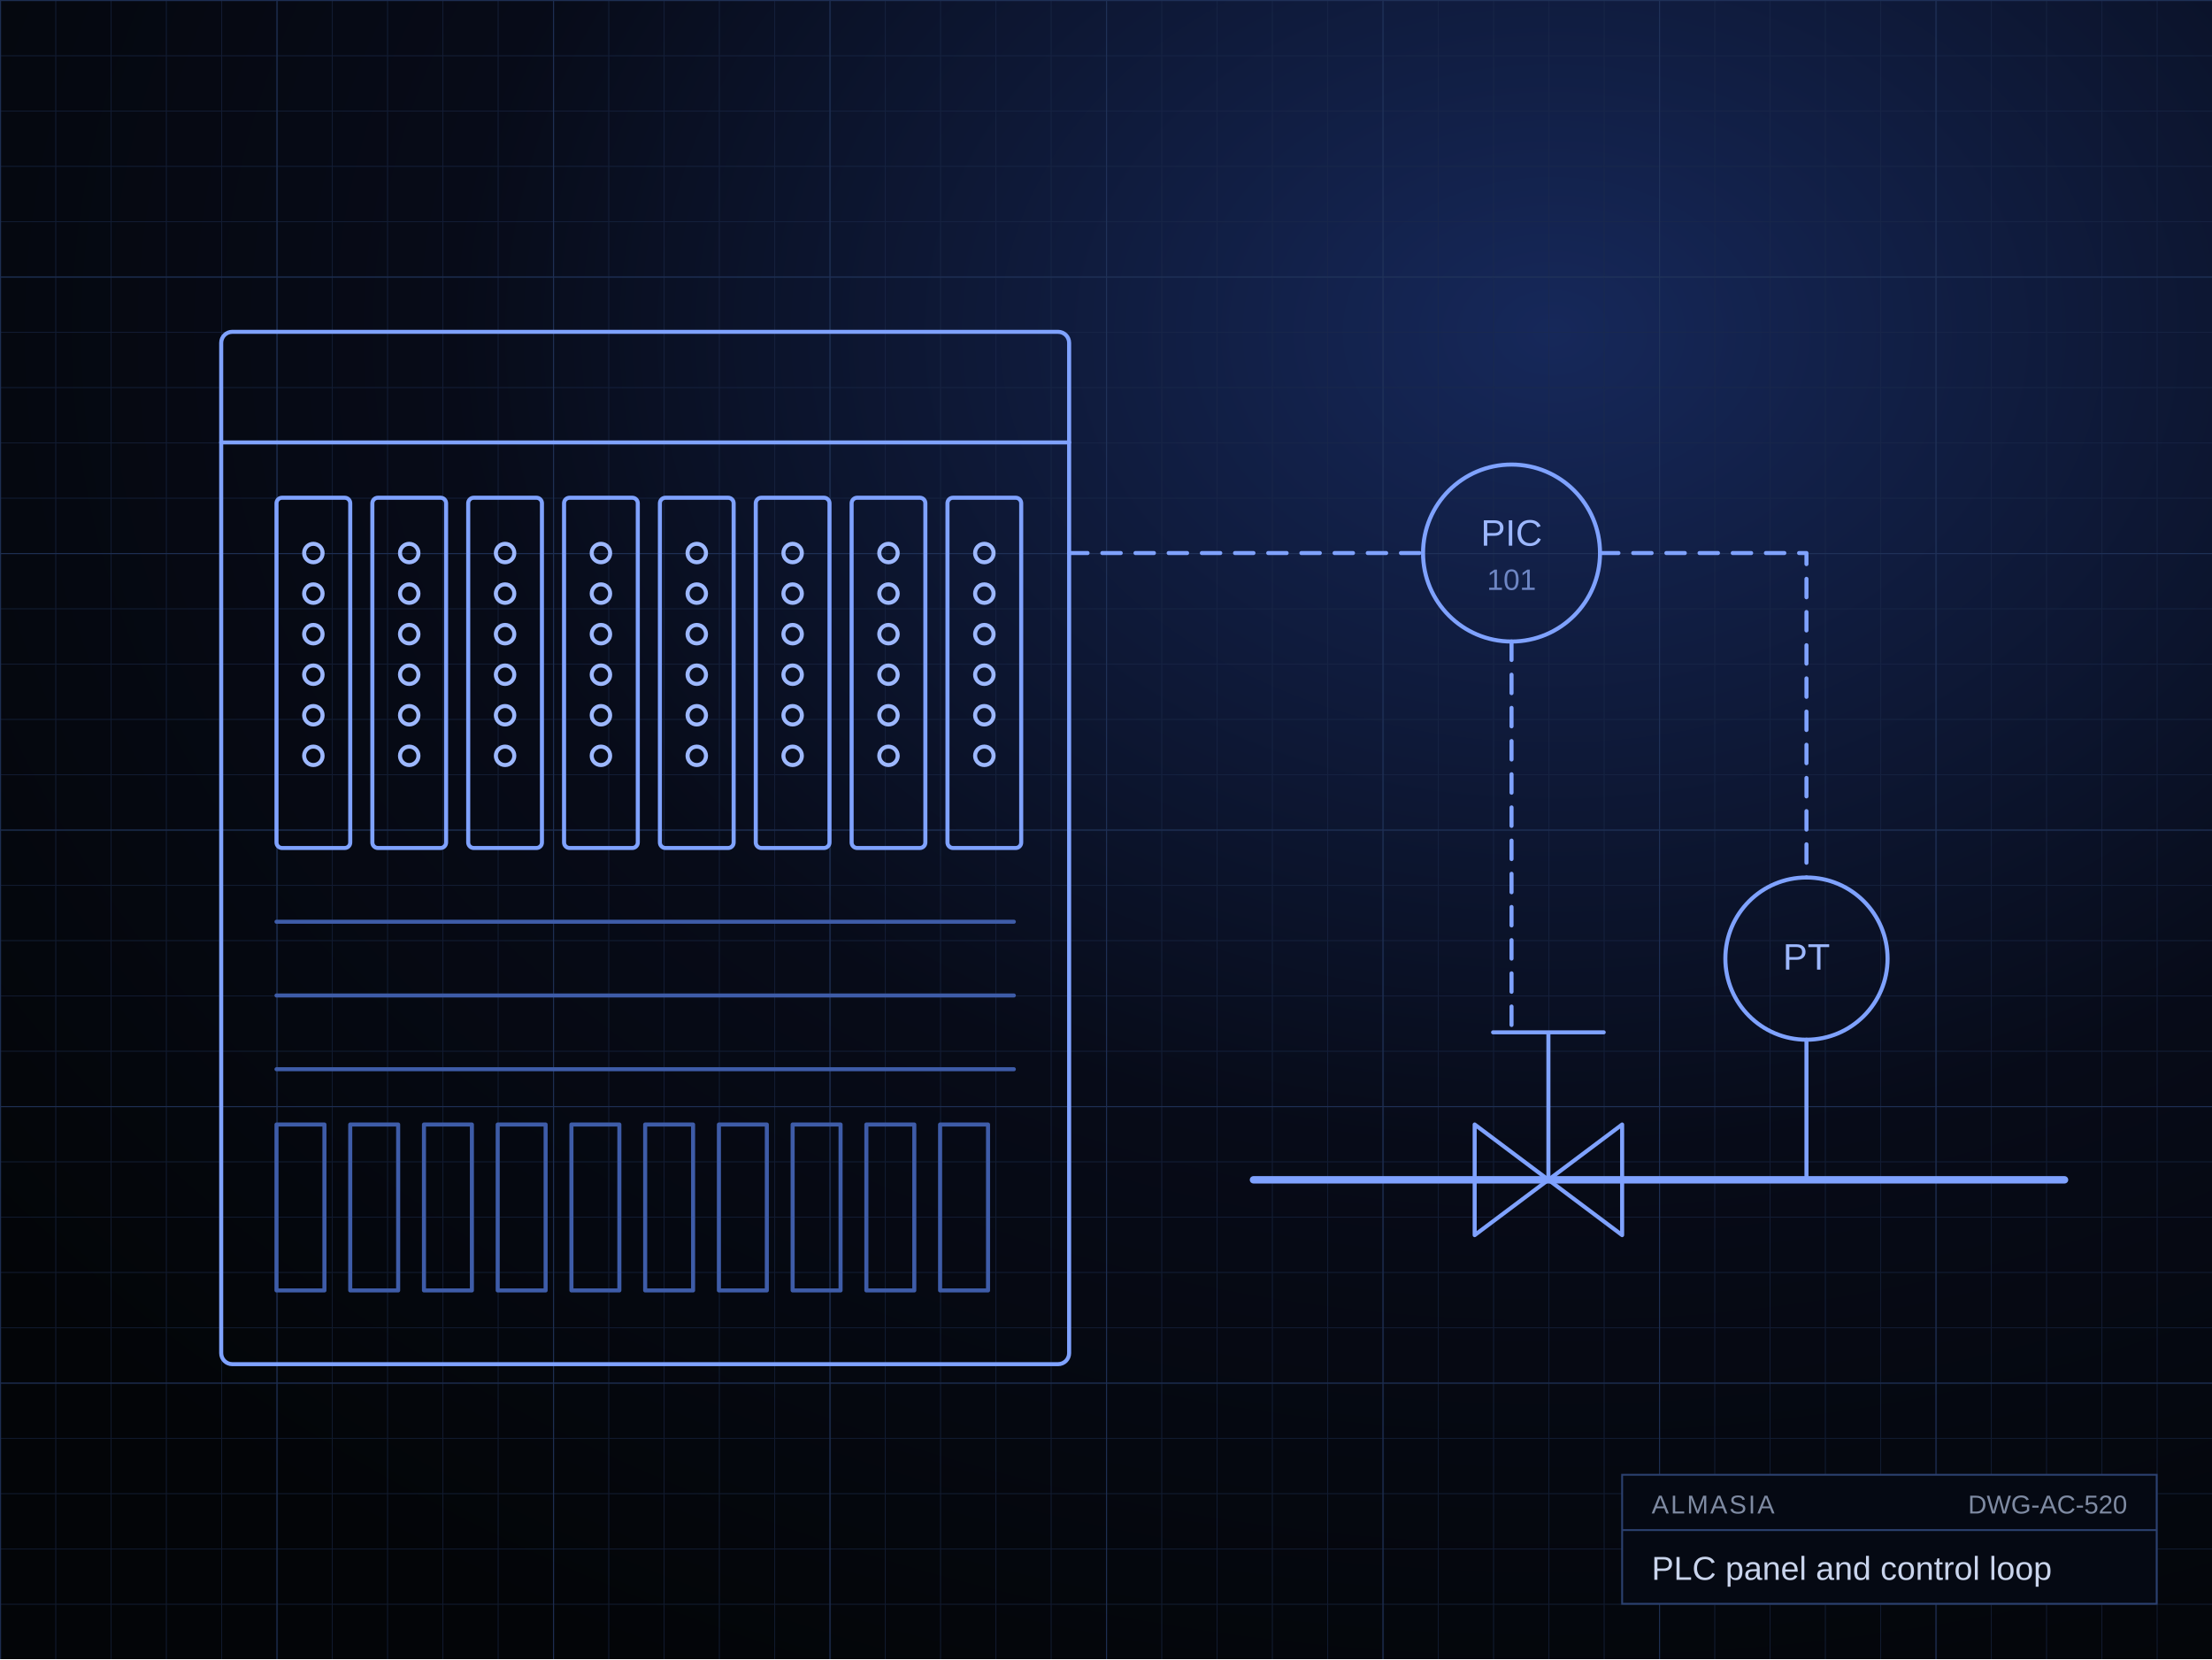
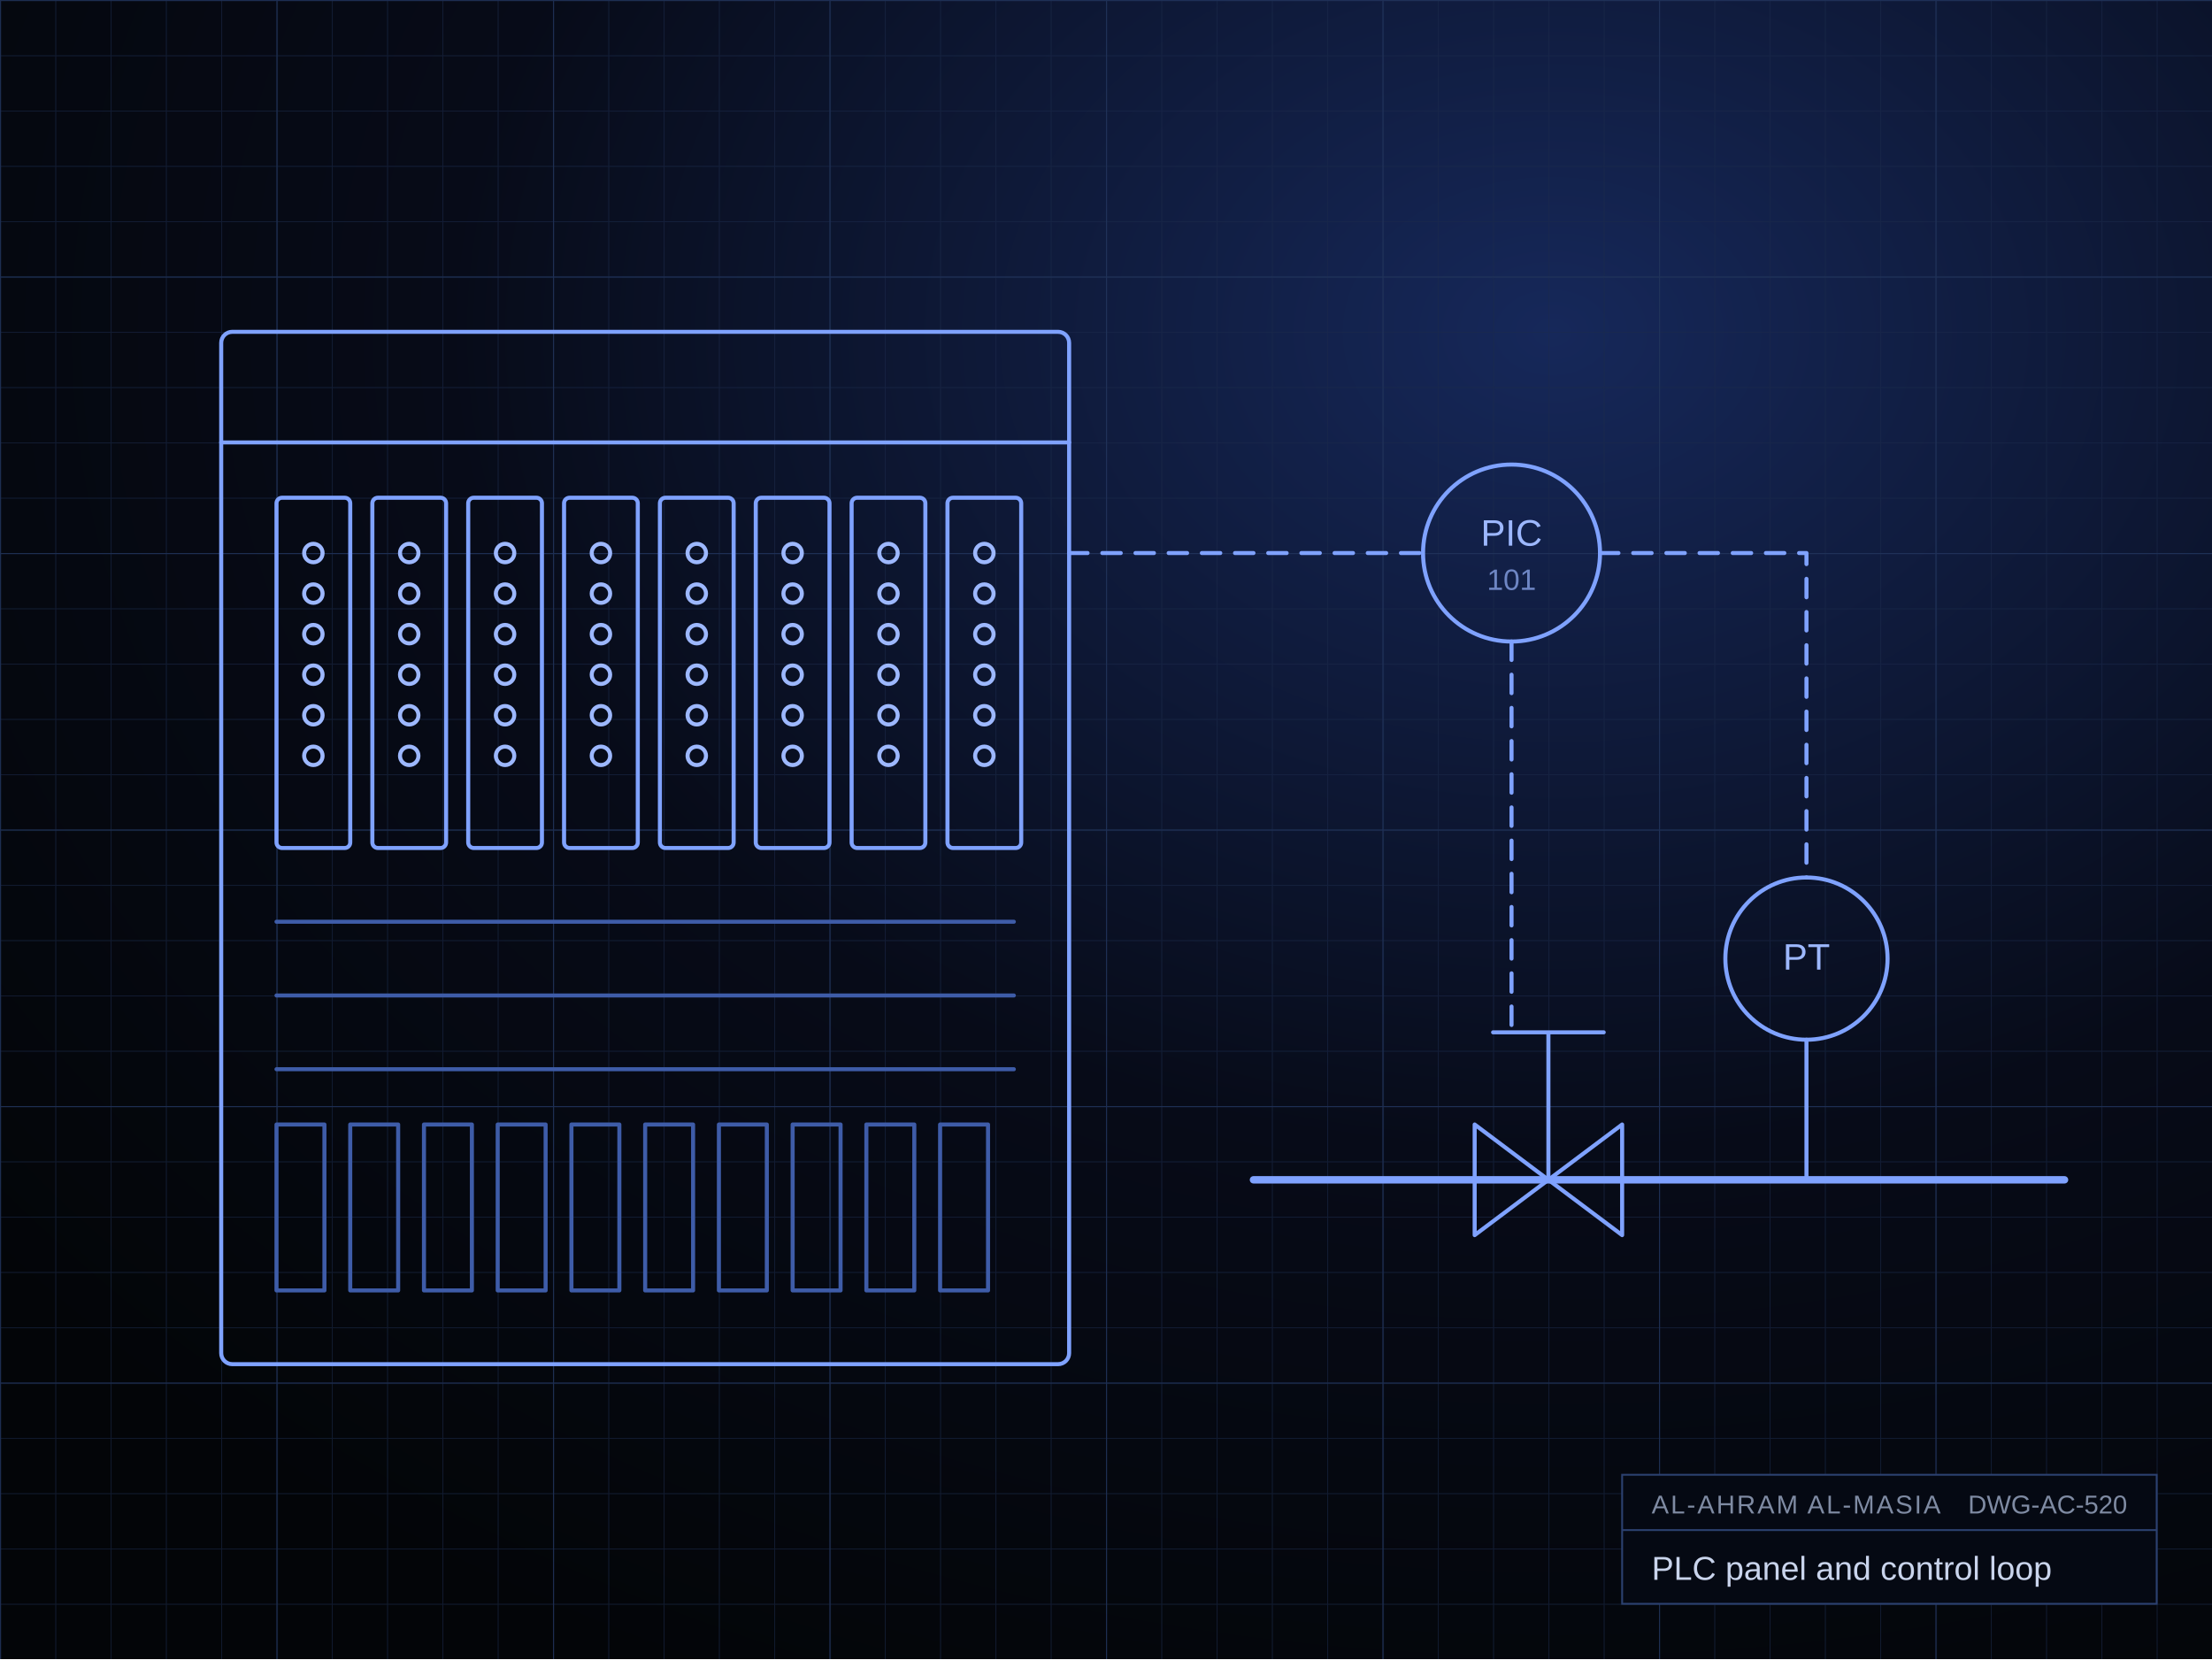
<svg xmlns="http://www.w3.org/2000/svg" viewBox="0 0 1200 900" role="img" aria-label="PLC panel and control loop">
  <defs>
    <pattern id="g" width="30" height="30" patternUnits="userSpaceOnUse">
      <path d="M30 0H0V30" fill="none" stroke="#1B2A4A" stroke-width="1" />
    </pattern>
    <pattern id="G" width="150" height="150" patternUnits="userSpaceOnUse">
      <path d="M150 0H0V150" fill="none" stroke="#22365F" stroke-width="1.2" />
    </pattern>
    <radialGradient id="l" cx="70%" cy="20%" r="90%">
      <stop offset="0" stop-color="#16285A" />
      <stop offset=".55" stop-color="#070B18" />
      <stop offset="1" stop-color="#030508" />
    </radialGradient>
  </defs>
  <rect width="1200" height="900" fill="url(#l)" />
  <rect width="1200" height="900" fill="url(#g)" opacity=".55" />
  <rect width="1200" height="900" fill="url(#G)" opacity=".7" />
  <g fill="none" stroke="#7FA2FF" stroke-width="2.2" stroke-linecap="round" stroke-linejoin="round">
    <rect x="120" y="180" width="460" height="560" rx="6" />
    <line x1="120" y1="240" x2="580" y2="240" />
    <rect x="150" y="270" width="40" height="190" rx="3" />
    <circle cx="170" cy="300" r="5" stroke="#9DB8FF" />
    <circle cx="170" cy="322" r="5" stroke="#9DB8FF" />
    <circle cx="170" cy="344" r="5" stroke="#9DB8FF" />
    <circle cx="170" cy="366" r="5" stroke="#9DB8FF" />
    <circle cx="170" cy="388" r="5" stroke="#9DB8FF" />
    <circle cx="170" cy="410" r="5" stroke="#9DB8FF" />
    <rect x="202" y="270" width="40" height="190" rx="3" />
    <circle cx="222" cy="300" r="5" stroke="#9DB8FF" />
    <circle cx="222" cy="322" r="5" stroke="#9DB8FF" />
    <circle cx="222" cy="344" r="5" stroke="#9DB8FF" />
    <circle cx="222" cy="366" r="5" stroke="#9DB8FF" />
    <circle cx="222" cy="388" r="5" stroke="#9DB8FF" />
    <circle cx="222" cy="410" r="5" stroke="#9DB8FF" />
    <rect x="254" y="270" width="40" height="190" rx="3" />
    <circle cx="274" cy="300" r="5" stroke="#9DB8FF" />
    <circle cx="274" cy="322" r="5" stroke="#9DB8FF" />
    <circle cx="274" cy="344" r="5" stroke="#9DB8FF" />
    <circle cx="274" cy="366" r="5" stroke="#9DB8FF" />
    <circle cx="274" cy="388" r="5" stroke="#9DB8FF" />
    <circle cx="274" cy="410" r="5" stroke="#9DB8FF" />
    <rect x="306" y="270" width="40" height="190" rx="3" />
    <circle cx="326" cy="300" r="5" stroke="#9DB8FF" />
    <circle cx="326" cy="322" r="5" stroke="#9DB8FF" />
    <circle cx="326" cy="344" r="5" stroke="#9DB8FF" />
    <circle cx="326" cy="366" r="5" stroke="#9DB8FF" />
    <circle cx="326" cy="388" r="5" stroke="#9DB8FF" />
    <circle cx="326" cy="410" r="5" stroke="#9DB8FF" />
    <rect x="358" y="270" width="40" height="190" rx="3" />
    <circle cx="378" cy="300" r="5" stroke="#9DB8FF" />
    <circle cx="378" cy="322" r="5" stroke="#9DB8FF" />
    <circle cx="378" cy="344" r="5" stroke="#9DB8FF" />
    <circle cx="378" cy="366" r="5" stroke="#9DB8FF" />
    <circle cx="378" cy="388" r="5" stroke="#9DB8FF" />
    <circle cx="378" cy="410" r="5" stroke="#9DB8FF" />
    <rect x="410" y="270" width="40" height="190" rx="3" />
    <circle cx="430" cy="300" r="5" stroke="#9DB8FF" />
    <circle cx="430" cy="322" r="5" stroke="#9DB8FF" />
    <circle cx="430" cy="344" r="5" stroke="#9DB8FF" />
    <circle cx="430" cy="366" r="5" stroke="#9DB8FF" />
    <circle cx="430" cy="388" r="5" stroke="#9DB8FF" />
    <circle cx="430" cy="410" r="5" stroke="#9DB8FF" />
    <rect x="462" y="270" width="40" height="190" rx="3" />
    <circle cx="482" cy="300" r="5" stroke="#9DB8FF" />
    <circle cx="482" cy="322" r="5" stroke="#9DB8FF" />
    <circle cx="482" cy="344" r="5" stroke="#9DB8FF" />
    <circle cx="482" cy="366" r="5" stroke="#9DB8FF" />
    <circle cx="482" cy="388" r="5" stroke="#9DB8FF" />
    <circle cx="482" cy="410" r="5" stroke="#9DB8FF" />
    <rect x="514" y="270" width="40" height="190" rx="3" />
    <circle cx="534" cy="300" r="5" stroke="#9DB8FF" />
    <circle cx="534" cy="322" r="5" stroke="#9DB8FF" />
    <circle cx="534" cy="344" r="5" stroke="#9DB8FF" />
    <circle cx="534" cy="366" r="5" stroke="#9DB8FF" />
    <circle cx="534" cy="388" r="5" stroke="#9DB8FF" />
    <circle cx="534" cy="410" r="5" stroke="#9DB8FF" />
    <path d="M150 500 H550 M150 540 H550 M150 580 H550" stroke="#3E5CA8" />
    <rect x="150" y="610" width="26" height="90" stroke="#3E5CA8" />
    <rect x="190" y="610" width="26" height="90" stroke="#3E5CA8" />
    <rect x="230" y="610" width="26" height="90" stroke="#3E5CA8" />
    <rect x="270" y="610" width="26" height="90" stroke="#3E5CA8" />
    <rect x="310" y="610" width="26" height="90" stroke="#3E5CA8" />
    <rect x="350" y="610" width="26" height="90" stroke="#3E5CA8" />
    <rect x="390" y="610" width="26" height="90" stroke="#3E5CA8" />
    <rect x="430" y="610" width="26" height="90" stroke="#3E5CA8" />
    <rect x="470" y="610" width="26" height="90" stroke="#3E5CA8" />
    <rect x="510" y="610" width="26" height="90" stroke="#3E5CA8" />
    <circle cx="820" cy="300" r="48" />
    <text x="820" y="296" fill="#9DB8FF" stroke="none" font-family="Manrope, Arial" font-size="20" text-anchor="middle">PIC</text>
    <text x="820" y="320" fill="#6E86C4" stroke="none" font-family="Manrope, Arial" font-size="16" text-anchor="middle">101</text>
    <circle cx="980" cy="520" r="44" />
    <text x="980" y="526" fill="#9DB8FF" stroke="none" font-family="Manrope, Arial" font-size="20" text-anchor="middle">PT</text>
    <path d="M680 640 H1120" stroke-width="4" />
    <path d="M800 610 l40 30 l-40 30 z M880 610 l-40 30 l40 30 z" />
    <path d="M840 640 V560 h-30 h60" />
    <path d="M580 300 H772" stroke-dasharray="10 8" />
    <path d="M868 300 H980 V476" stroke-dasharray="10 8" />
    <path d="M820 348 V560" stroke-dasharray="10 8" />
    <path d="M980 564 V640" />
  </g>
  <g font-family="Manrope, Arial, sans-serif" fill="#7F8BA3" font-size="18">
    <rect x="880" y="800" width="290" height="70" fill="#050913" stroke="#2C4170" />
    <line x1="880" y1="830" x2="1170" y2="830" stroke="#2C4170" />
-     <text x="896" y="821" font-size="14" letter-spacing="1">ALMASIA</text>
+     <text x="896" y="821" font-size="14" letter-spacing="1">AL-AHRAM AL-MASIA</text>
    <text x="1154" y="821" font-size="14" text-anchor="end">DWG-AC-520</text>
    <text x="896" y="857" fill="#C9D4EC">PLC panel and control loop</text>
  </g>
</svg>
